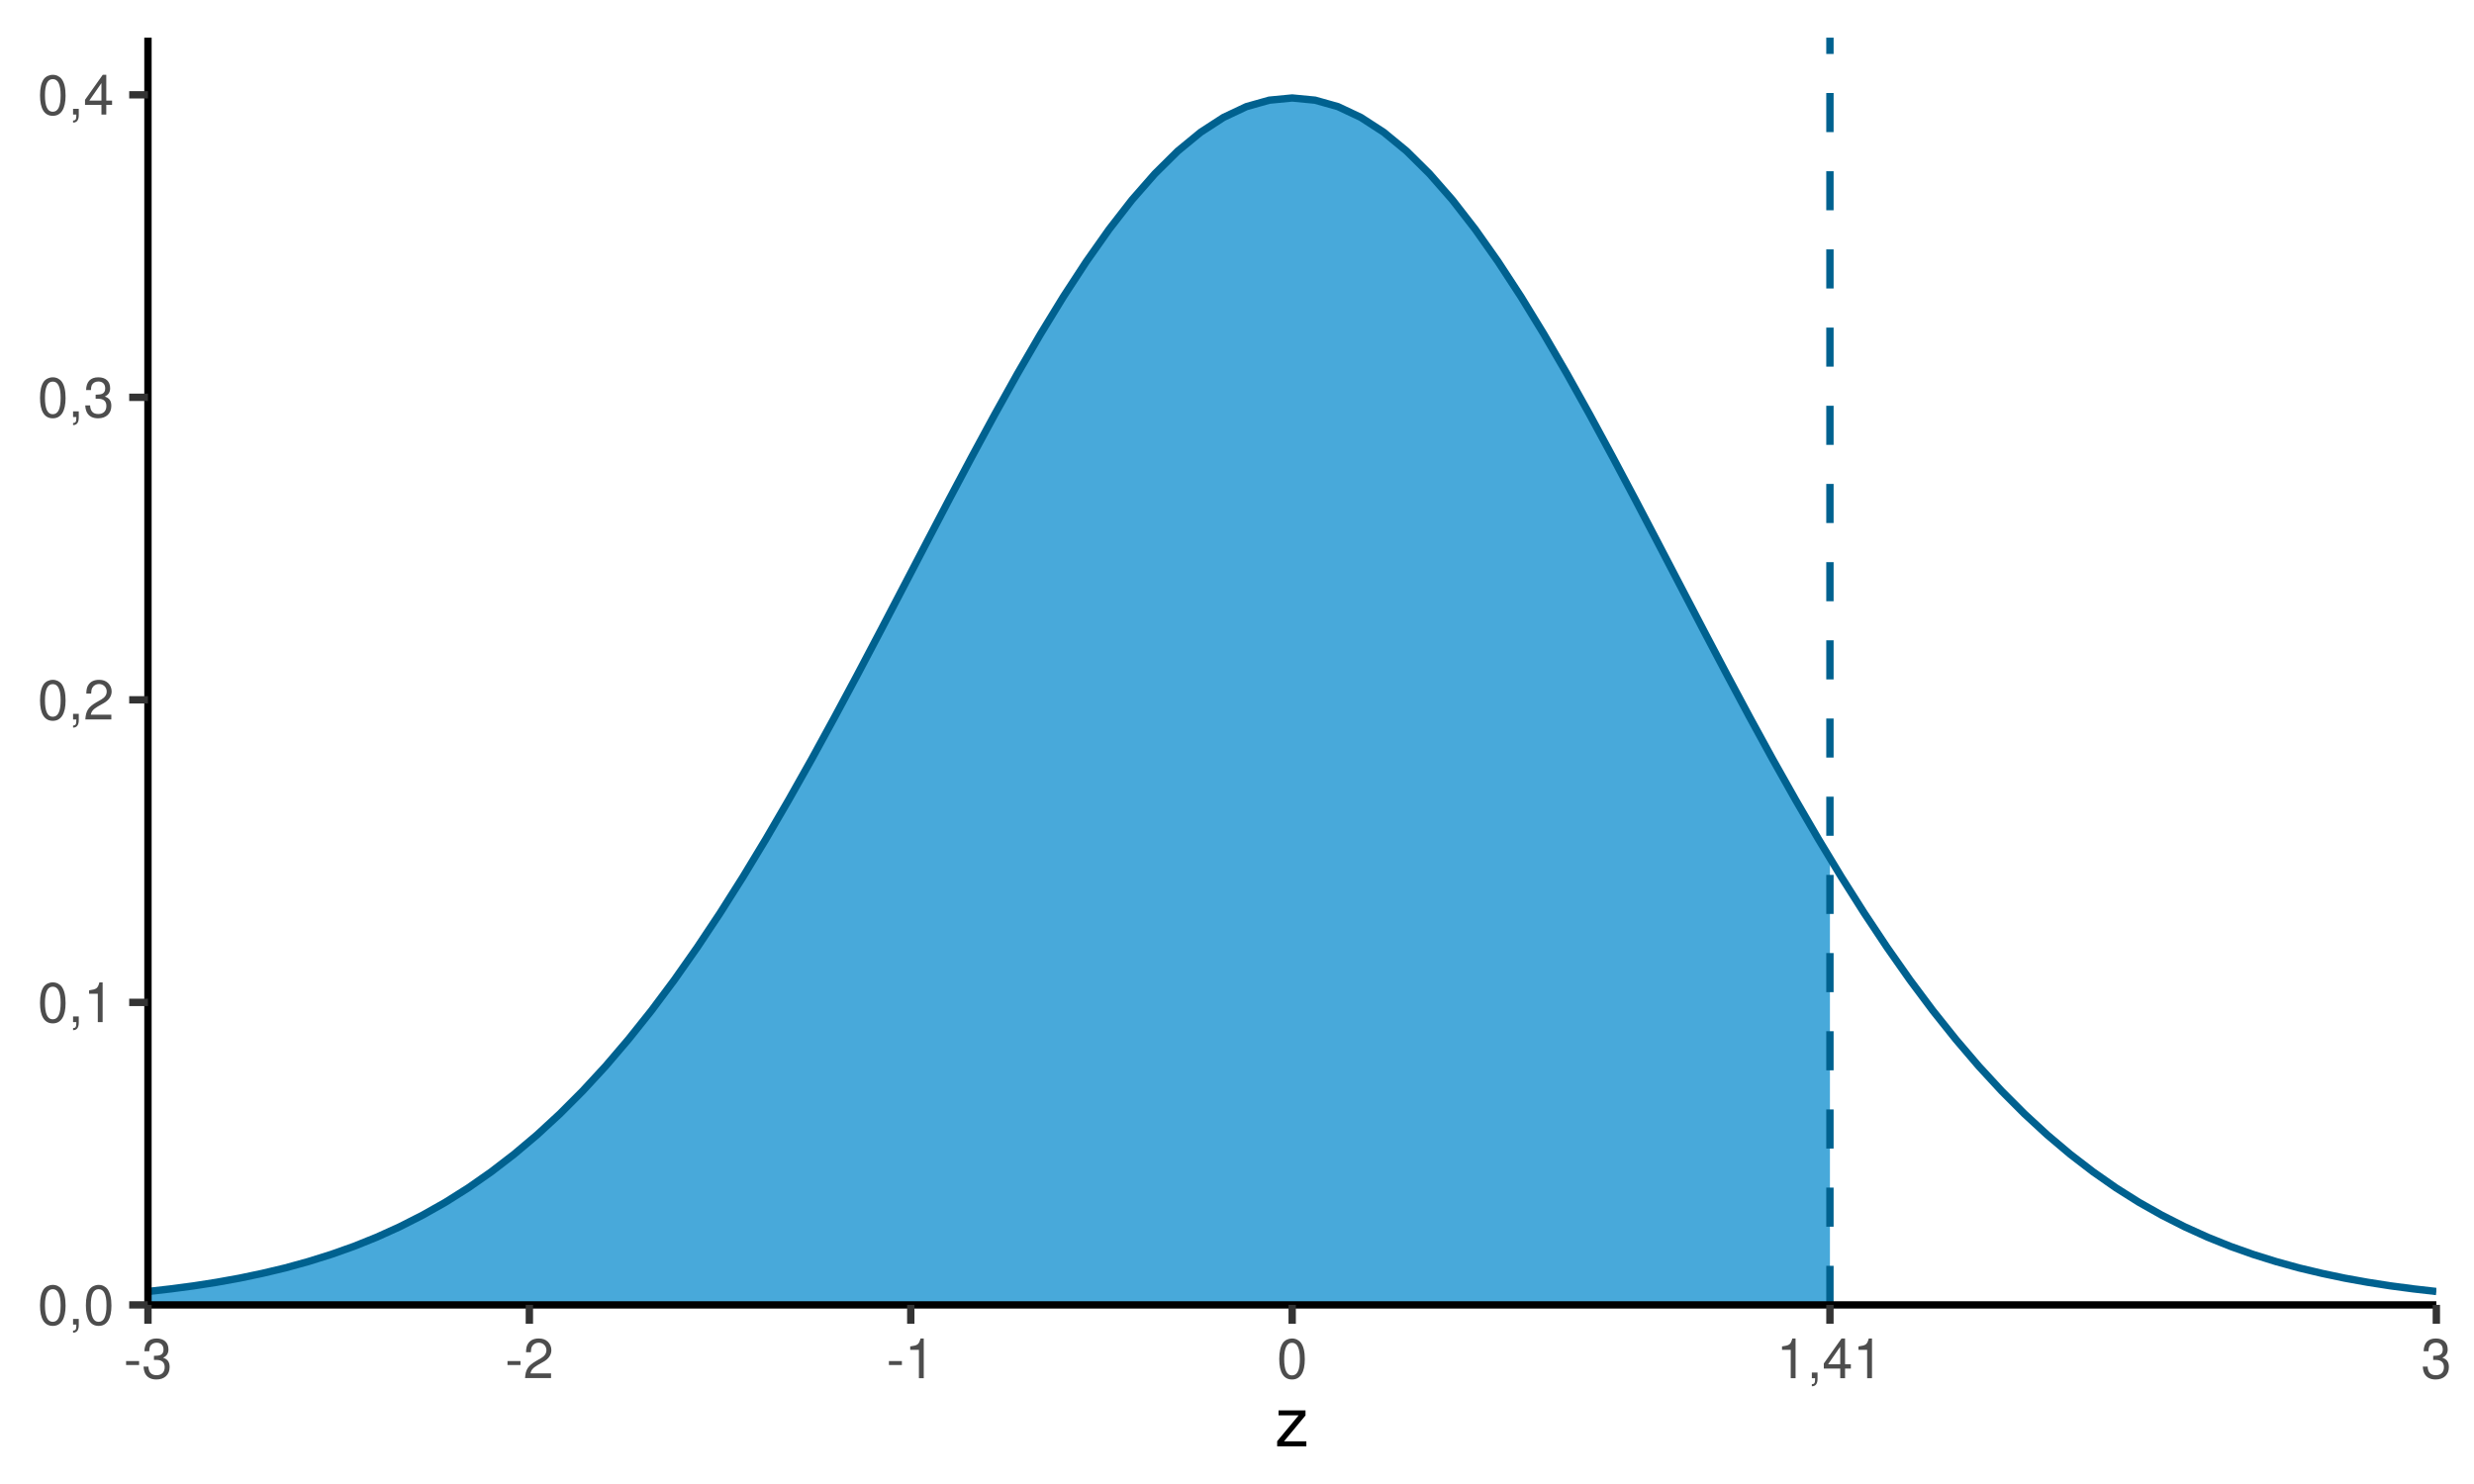
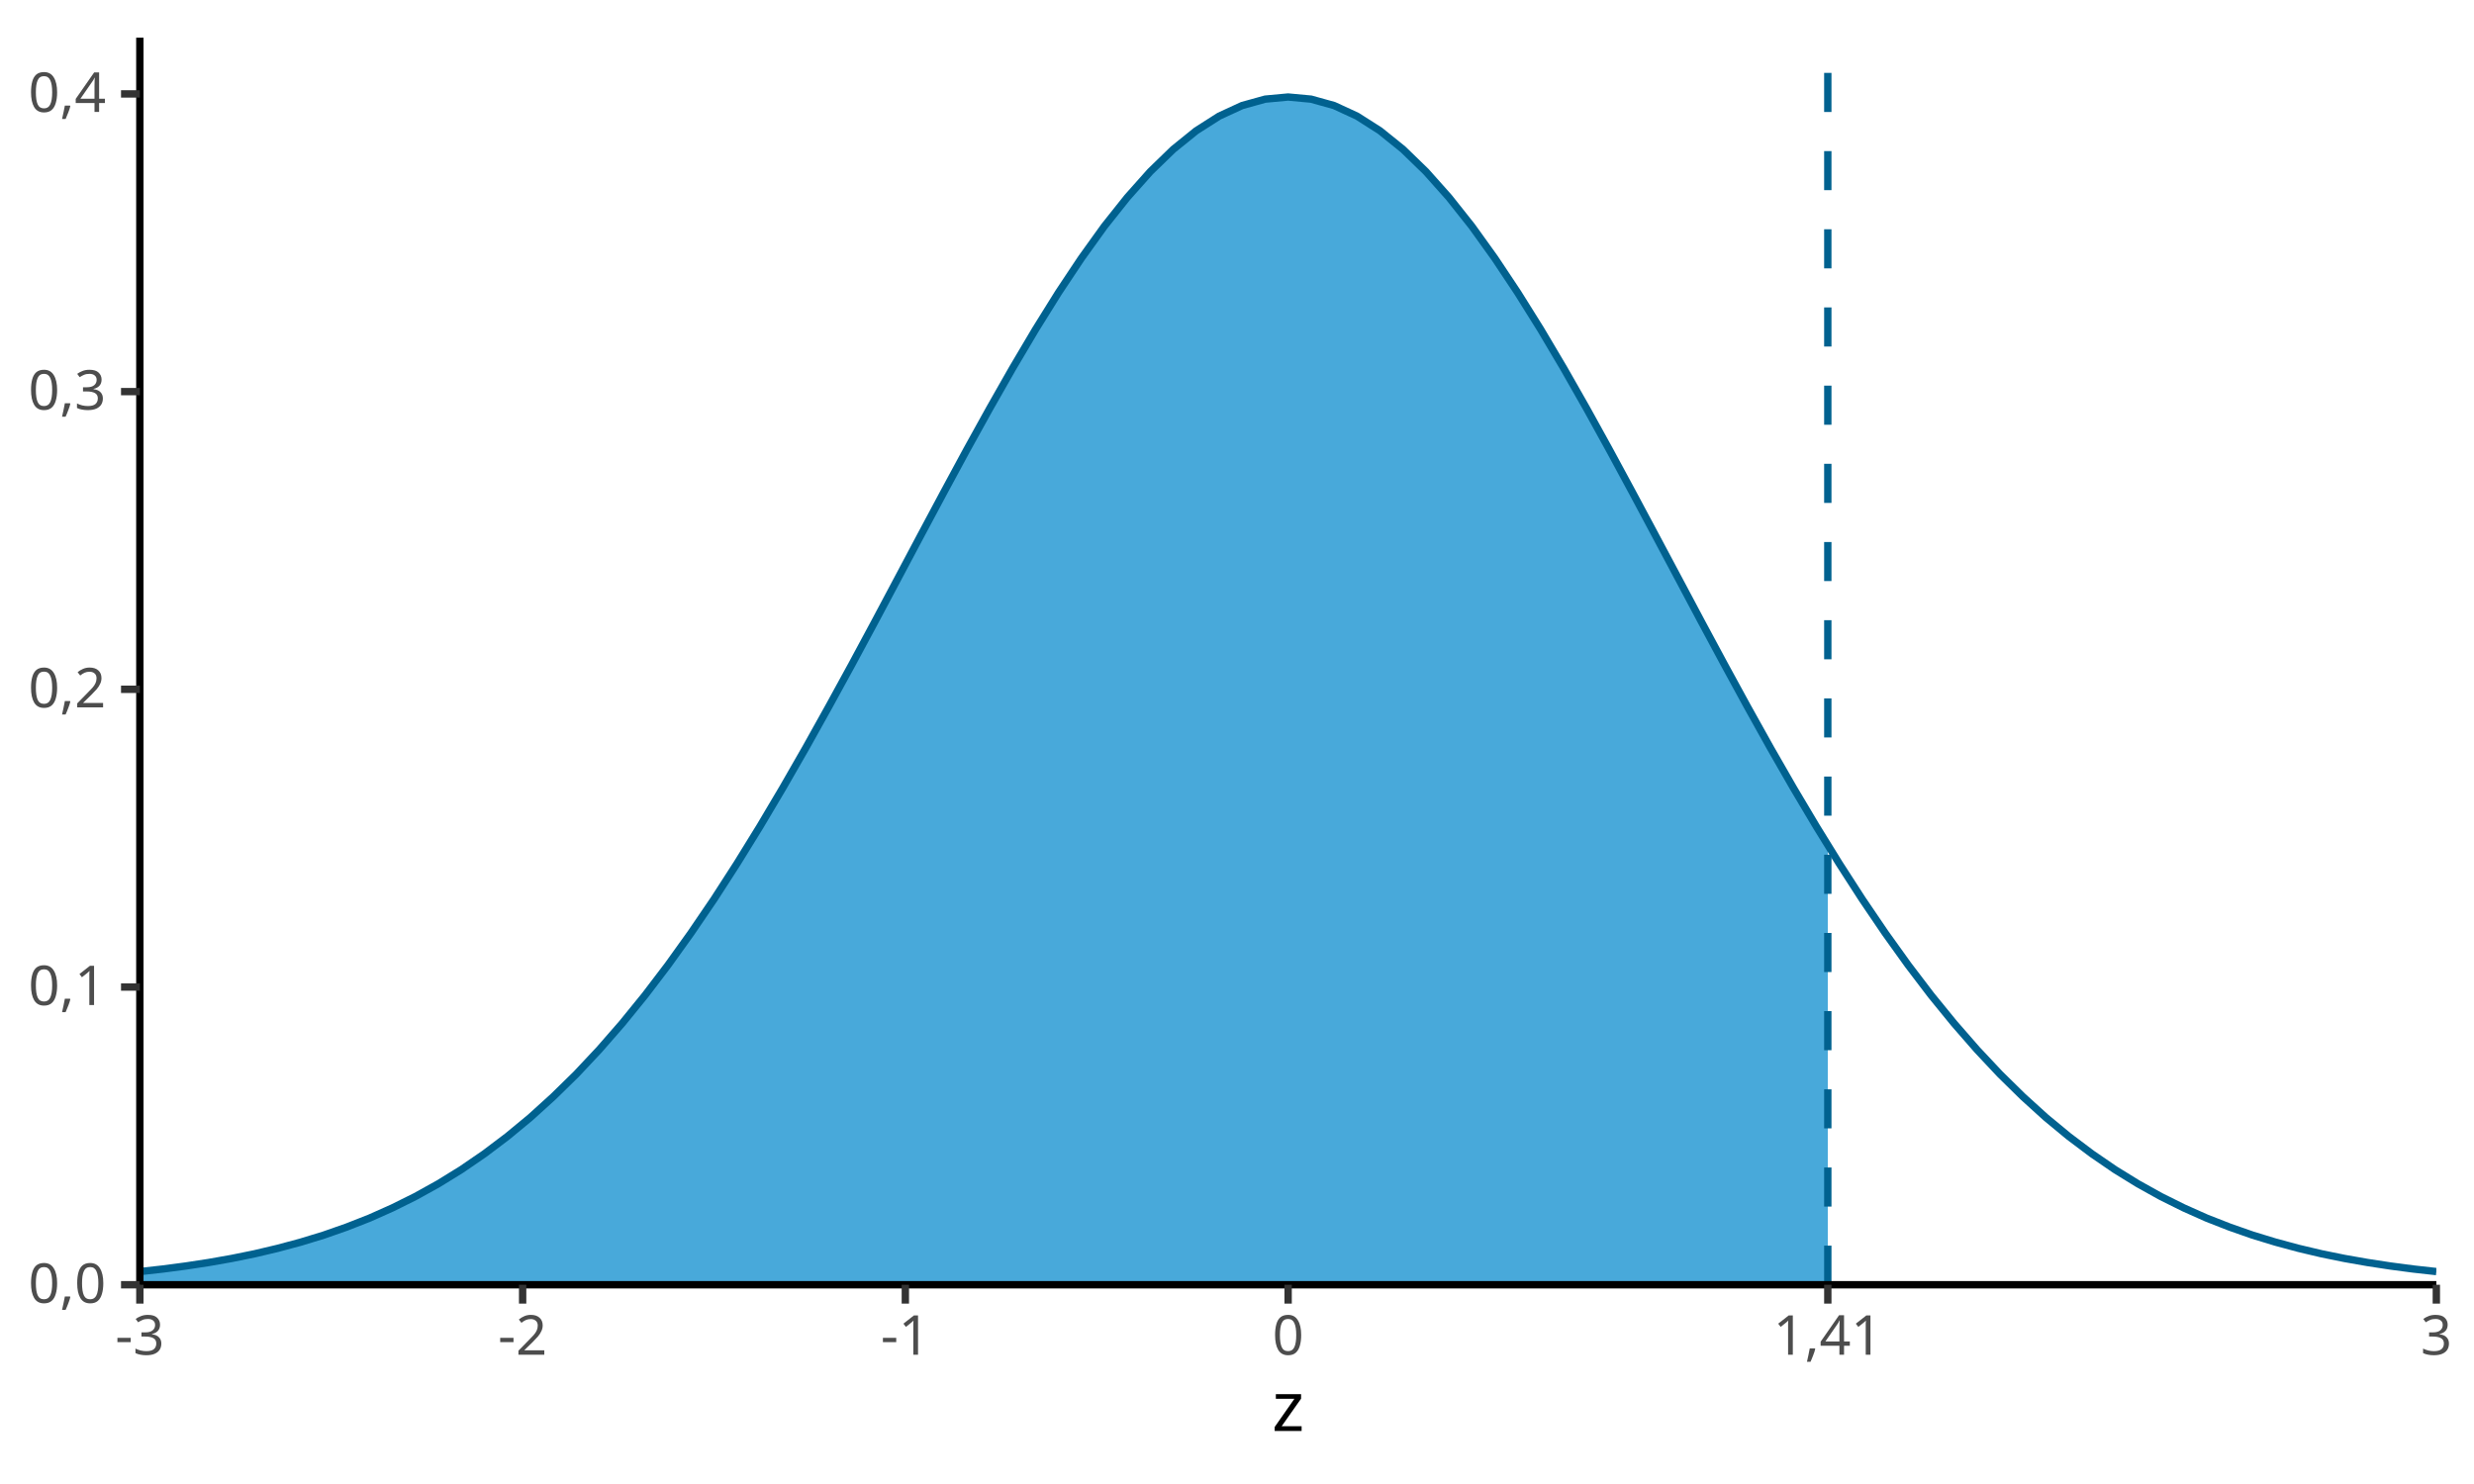
<svg xmlns="http://www.w3.org/2000/svg" class="svglite" width="360.00pt" height="216.00pt" viewBox="0 0 360.00 216.00">
  <defs>
    <style type="text/css">
    .svglite line, .svglite polyline, .svglite polygon, .svglite path, .svglite rect, .svglite circle {
      fill: none;
      stroke: #000000;
      stroke-linecap: round;
      stroke-linejoin: round;
      stroke-miterlimit: 10.00;
    }
  </style>
  </defs>
  <rect width="100%" height="100%" style="stroke: none; fill: #FFFFFF;" />
  <defs>
    <clipPath id="cpMC4wMHwzNjAuMDB8MC4wMHwyMTYuMDA=">
      <rect x="0.00" y="0.00" width="360.00" height="216.00" />
    </clipPath>
  </defs>
  <g clip-path="url(#cpMC4wMHwzNjAuMDB8MC4wMHwyMTYuMDA=)">
-     <rect x="0" y="0.00" width="360.00" height="216.00" style="stroke-width: 1.07; stroke: #FFFFFF; fill: #FFFFFF;" />
+     <rect x="0.00" y="0.00" width="360.00" height="216.00" style="stroke-width: 1.07; stroke: #FFFFFF; fill: #FFFFFF;" />
  </g>
  <defs>
-     <clipPath id="cpMjEuNTN8MzU0LjUyfDUuNDh8MTg5Ljkz">
-       <rect x="21.53" y="5.48" width="332.99" height="184.45" />
+     <clipPath id="cpMjAuMzV8MzU0LjUyfDUuNDh8MTg3LjAw">
+       <rect x="20.35" y="5.48" width="334.17" height="181.52" />
    </clipPath>
  </defs>
-   <g clip-path="url(#cpMjEuNTN8MzU0LjUyfDUuNDh8MTg5Ljkz)">
-     <rect x="21.53" y="5.48" width="332.99" height="184.45" style="stroke-width: 1.07; stroke: none; fill: #FFFFFF;" />
-     <polygon points="21.53,187.98 23.98,187.71 26.43,187.40 28.88,187.06 31.32,186.67 33.77,186.24 36.22,185.76 38.67,185.23 41.11,184.65 43.56,184.00 46.01,183.28 48.46,182.50 50.90,181.63 53.35,180.69 55.80,179.65 58.25,178.52 60.69,177.30 63.14,175.97 65.59,174.52 68.04,172.97 70.48,171.29 72.93,169.48 75.38,167.54 77.83,165.47 80.27,163.26 82.72,160.90 85.17,158.40 87.62,155.75 90.06,152.94 92.51,149.99 94.96,146.88 97.41,143.62 99.85,140.21 102.30,136.65 104.75,132.95 107.20,129.11 109.64,125.14 112.09,121.04 114.54,116.83 116.99,112.51 119.43,108.09 121.88,103.59 124.33,99.02 126.78,94.39 129.22,89.73 131.67,85.03 134.12,80.34 136.56,75.65 139.01,71.00 141.46,66.39 143.91,61.86 146.35,57.42 148.80,53.09 151.25,48.90 153.70,44.85 156.14,40.99 158.59,37.31 161.04,33.85 163.49,30.63 165.93,27.65 168.38,24.93 170.83,22.50 173.28,20.36 175.72,18.53 178.17,17.01 180.62,15.82 183.07,14.96 185.51,14.44 187.96,14.26 190.41,14.42 192.86,14.93 195.30,15.77 197.75,16.94 200.20,18.44 202.65,20.25 205.09,22.37 207.54,24.79 209.99,27.49 212.44,30.46 214.88,33.67 217.33,37.12 219.78,40.78 222.23,44.64 224.67,48.67 227.12,52.86 229.57,57.18 232.02,61.62 234.46,66.14 236.91,70.74 239.36,75.40 241.80,80.08 244.25,84.78 246.70,89.47 249.15,94.14 251.59,98.77 254.04,103.35 256.49,107.85 258.94,112.27 261.38,116.60 263.83,120.82 266.28,124.92 266.28,189.93 263.83,189.93 261.38,189.93 258.94,189.93 256.49,189.93 254.04,189.93 251.59,189.93 249.15,189.93 246.70,189.93 244.25,189.93 241.80,189.93 239.36,189.93 236.91,189.93 234.46,189.93 232.02,189.93 229.57,189.93 227.12,189.93 224.67,189.93 222.23,189.93 219.78,189.93 217.33,189.93 214.88,189.93 212.44,189.93 209.99,189.93 207.54,189.93 205.09,189.93 202.65,189.93 200.20,189.93 197.75,189.93 195.30,189.93 192.86,189.93 190.41,189.93 187.96,189.93 185.51,189.93 183.07,189.93 180.62,189.93 178.17,189.93 175.72,189.93 173.28,189.93 170.83,189.93 168.38,189.93 165.93,189.93 163.49,189.93 161.04,189.93 158.59,189.93 156.14,189.93 153.70,189.93 151.25,189.93 148.80,189.93 146.35,189.93 143.91,189.93 141.46,189.93 139.01,189.93 136.56,189.93 134.12,189.93 131.67,189.93 129.22,189.93 126.78,189.93 124.33,189.93 121.88,189.93 119.43,189.93 116.99,189.93 114.54,189.93 112.09,189.93 109.64,189.93 107.20,189.93 104.75,189.93 102.30,189.93 99.85,189.93 97.41,189.93 94.96,189.93 92.51,189.93 90.06,189.93 87.62,189.93 85.17,189.93 82.72,189.93 80.27,189.93 77.83,189.93 75.38,189.93 72.93,189.93 70.48,189.93 68.04,189.93 65.59,189.93 63.14,189.93 60.69,189.93 58.25,189.93 55.80,189.93 53.35,189.93 50.90,189.93 48.46,189.93 46.01,189.93 43.56,189.93 41.11,189.93 38.67,189.93 36.22,189.93 33.77,189.93 31.32,189.93 28.88,189.93 26.43,189.93 23.98,189.93 21.53,189.93 " style="stroke-width: 0.00; stroke: none; fill: #48A9DA;" />
-     <polyline points="21.53,187.98 23.98,187.71 26.43,187.40 28.88,187.06 31.32,186.67 33.77,186.24 36.22,185.76 38.67,185.23 41.11,184.65 43.56,184.00 46.01,183.28 48.46,182.50 50.90,181.63 53.35,180.69 55.80,179.65 58.25,178.52 60.69,177.30 63.14,175.97 65.59,174.52 68.04,172.97 70.48,171.29 72.93,169.48 75.38,167.54 77.83,165.47 80.27,163.26 82.72,160.90 85.17,158.40 87.62,155.75 90.06,152.94 92.51,149.99 94.96,146.88 97.41,143.62 99.85,140.21 102.30,136.65 104.75,132.95 107.20,129.11 109.64,125.14 112.09,121.04 114.54,116.83 116.99,112.51 119.43,108.09 121.88,103.59 124.33,99.02 126.78,94.39 129.22,89.73 131.67,85.03 134.12,80.34 136.56,75.65 139.01,71.00 141.46,66.39 143.91,61.86 146.35,57.42 148.80,53.09 151.25,48.90 153.70,44.85 156.14,40.99 158.59,37.31 161.04,33.85 163.49,30.63 165.93,27.65 168.38,24.93 170.83,22.50 173.28,20.36 175.72,18.53 178.17,17.01 180.62,15.82 183.07,14.96 185.51,14.44 187.96,14.26 190.41,14.42 192.86,14.93 195.30,15.77 197.75,16.94 200.20,18.44 202.65,20.25 205.09,22.37 207.54,24.79 209.99,27.49 212.44,30.46 214.88,33.67 217.33,37.12 219.78,40.78 222.23,44.64 224.67,48.67 227.12,52.86 229.57,57.18 232.02,61.62 234.46,66.14 236.91,70.74 239.36,75.40 241.80,80.08 244.25,84.78 246.70,89.47 249.15,94.14 251.59,98.77 254.04,103.35 256.49,107.85 258.94,112.27 261.38,116.60 263.83,120.82 266.28,124.92 " style="stroke-width: 1.07; stroke: none;" />
-     <polyline points="266.28,189.93 263.83,189.93 261.38,189.93 258.94,189.93 256.49,189.93 254.04,189.93 251.59,189.93 249.15,189.93 246.70,189.93 244.25,189.93 241.80,189.93 239.36,189.93 236.91,189.93 234.46,189.93 232.02,189.93 229.57,189.93 227.12,189.93 224.67,189.93 222.23,189.93 219.78,189.93 217.33,189.93 214.88,189.93 212.44,189.93 209.99,189.93 207.54,189.93 205.09,189.93 202.65,189.93 200.20,189.93 197.75,189.93 195.30,189.93 192.86,189.93 190.41,189.93 187.96,189.93 185.51,189.93 183.07,189.93 180.62,189.93 178.17,189.93 175.72,189.93 173.28,189.93 170.83,189.93 168.38,189.93 165.93,189.93 163.49,189.93 161.04,189.93 158.59,189.93 156.14,189.93 153.70,189.93 151.25,189.93 148.80,189.93 146.35,189.93 143.91,189.93 141.46,189.93 139.01,189.93 136.56,189.93 134.12,189.93 131.67,189.93 129.22,189.93 126.78,189.93 124.33,189.93 121.88,189.93 119.43,189.93 116.99,189.93 114.54,189.93 112.09,189.93 109.64,189.93 107.20,189.93 104.75,189.93 102.30,189.93 99.85,189.93 97.41,189.93 94.96,189.93 92.51,189.93 90.06,189.93 87.62,189.93 85.17,189.93 82.72,189.93 80.27,189.93 77.83,189.93 75.38,189.93 72.93,189.93 70.48,189.93 68.04,189.93 65.59,189.93 63.14,189.93 60.69,189.93 58.25,189.93 55.80,189.93 53.35,189.93 50.90,189.93 48.46,189.93 46.01,189.93 43.56,189.93 41.11,189.93 38.67,189.93 36.22,189.93 33.77,189.93 31.32,189.93 28.88,189.93 26.43,189.93 23.98,189.93 21.53,189.93 " style="stroke-width: 1.07; stroke: none;" />
-     <line x1="266.28" y1="189.93" x2="266.28" y2="5.48" style="stroke-width: 1.07; stroke: #00618F; stroke-dasharray: 5.69,5.69; stroke-linecap: butt;" />
-     <polyline points="21.53,187.98 24.86,187.60 28.19,187.16 31.52,186.64 34.85,186.04 38.18,185.34 41.51,184.55 44.84,183.63 48.17,182.59 51.50,181.41 54.83,180.07 58.16,178.56 61.49,176.87 64.82,174.99 68.15,172.89 71.48,170.56 74.81,168.00 78.14,165.19 81.47,162.12 84.80,158.78 88.13,155.17 91.46,151.27 94.79,147.10 98.12,142.64 101.45,137.90 104.78,132.90 108.11,127.64 111.44,122.14 114.77,116.42 118.10,110.51 121.43,104.42 124.76,98.21 128.09,91.89 131.42,85.51 134.75,79.12 138.08,72.76 141.41,66.49 144.74,60.34 148.07,54.37 151.40,48.64 154.73,43.20 158.06,38.10 161.39,33.38 164.72,29.09 168.05,25.29 171.38,21.99 174.71,19.25 178.04,17.09 181.37,15.52 184.70,14.58 188.03,14.26 191.36,14.58 194.69,15.52 198.02,17.09 201.35,19.25 204.68,21.99 208.01,25.29 211.34,29.09 214.67,33.38 218.00,38.10 221.33,43.20 224.66,48.64 227.99,54.37 231.32,60.34 234.65,66.49 237.98,72.76 241.31,79.12 244.64,85.51 247.97,91.89 251.30,98.21 254.62,104.42 257.95,110.51 261.28,116.42 264.61,122.14 267.94,127.64 271.27,132.90 274.60,137.90 277.93,142.64 281.26,147.10 284.59,151.27 287.92,155.17 291.25,158.78 294.58,162.12 297.91,165.19 301.24,168.00 304.57,170.56 307.90,172.89 311.23,174.99 314.56,176.87 317.89,178.56 321.22,180.07 324.55,181.41 327.88,182.59 331.21,183.63 334.54,184.55 337.87,185.34 341.20,186.04 344.53,186.64 347.86,187.16 351.19,187.60 354.52,187.98 " style="stroke-width: 1.07; stroke: #00618F; stroke-linecap: butt;" />
+   <g clip-path="url(#cpMjAuMzV8MzU0LjUyfDUuNDh8MTg3LjAw)">
+     <rect x="20.35" y="5.48" width="334.17" height="181.52" style="stroke-width: 1.07; stroke: none; fill: #FFFFFF;" />
+     <polygon points="20.35,185.08 22.81,184.81 25.27,184.51 27.72,184.17 30.18,183.79 32.63,183.37 35.09,182.90 37.55,182.38 40.00,181.80 42.46,181.16 44.92,180.46 47.37,179.68 49.83,178.83 52.28,177.90 54.74,176.89 57.20,175.78 59.65,174.57 62.11,173.26 64.56,171.84 67.02,170.30 69.48,168.65 71.93,166.88 74.39,164.97 76.84,162.93 79.30,160.75 81.76,158.43 84.21,155.97 86.67,153.36 89.13,150.60 91.58,147.69 94.04,144.63 96.49,141.42 98.95,138.07 101.41,134.57 103.86,130.93 106.32,127.15 108.77,123.24 111.23,119.21 113.69,115.06 116.14,110.81 118.60,106.46 121.06,102.03 123.51,97.54 125.97,92.98 128.42,88.39 130.88,83.77 133.34,79.15 135.79,74.54 138.25,69.96 140.70,65.43 143.16,60.96 145.62,56.59 148.07,52.33 150.53,48.21 152.98,44.23 155.44,40.42 157.90,36.81 160.35,33.40 162.81,30.23 165.27,27.29 167.72,24.62 170.18,22.23 172.63,20.12 175.09,18.32 177.55,16.83 180.00,15.66 182.46,14.81 184.91,14.30 187.37,14.12 189.83,14.28 192.28,14.78 194.74,15.60 197.20,16.76 199.65,18.23 202.11,20.02 204.56,22.11 207.02,24.49 209.48,27.14 211.93,30.06 214.39,33.22 216.84,36.62 219.30,40.22 221.76,44.02 224.21,47.99 226.67,52.11 229.12,56.36 231.58,60.72 234.04,65.18 236.49,69.71 238.95,74.29 241.41,78.90 243.86,83.52 246.32,88.14 248.77,92.73 251.23,97.29 253.69,101.79 256.14,106.22 258.60,110.58 261.05,114.83 263.51,118.99 265.97,123.02 265.97,187.00 263.51,187.00 261.05,187.00 258.60,187.00 256.14,187.00 253.69,187.00 251.23,187.00 248.77,187.00 246.32,187.00 243.86,187.00 241.41,187.00 238.95,187.00 236.49,187.00 234.04,187.00 231.58,187.00 229.12,187.00 226.67,187.00 224.21,187.00 221.76,187.00 219.30,187.00 216.84,187.00 214.39,187.00 211.93,187.00 209.48,187.00 207.02,187.00 204.56,187.00 202.11,187.00 199.65,187.00 197.20,187.00 194.74,187.00 192.28,187.00 189.83,187.00 187.37,187.00 184.91,187.00 182.46,187.00 180.00,187.00 177.55,187.00 175.09,187.00 172.63,187.00 170.18,187.00 167.72,187.00 165.27,187.00 162.81,187.00 160.35,187.00 157.90,187.00 155.44,187.00 152.98,187.00 150.53,187.00 148.07,187.00 145.62,187.00 143.16,187.00 140.70,187.00 138.25,187.00 135.79,187.00 133.34,187.00 130.88,187.00 128.42,187.00 125.97,187.00 123.51,187.00 121.06,187.00 118.60,187.00 116.14,187.00 113.69,187.00 111.23,187.00 108.77,187.00 106.32,187.00 103.86,187.00 101.41,187.00 98.95,187.00 96.49,187.00 94.04,187.00 91.58,187.00 89.13,187.00 86.67,187.00 84.21,187.00 81.76,187.00 79.30,187.00 76.84,187.00 74.39,187.00 71.93,187.00 69.48,187.00 67.02,187.00 64.56,187.00 62.11,187.00 59.65,187.00 57.20,187.00 54.74,187.00 52.28,187.00 49.83,187.00 47.37,187.00 44.92,187.00 42.46,187.00 40.00,187.00 37.55,187.00 35.09,187.00 32.63,187.00 30.18,187.00 27.72,187.00 25.27,187.00 22.81,187.00 20.35,187.00 " style="stroke-width: 0.00; stroke: none; fill: #48A9DA;" />
+     <polyline points="20.35,185.08 22.81,184.81 25.27,184.51 27.72,184.17 30.18,183.79 32.63,183.37 35.09,182.90 37.55,182.38 40.00,181.80 42.46,181.16 44.92,180.46 47.37,179.68 49.83,178.83 52.28,177.90 54.74,176.89 57.20,175.78 59.65,174.57 62.11,173.26 64.56,171.84 67.02,170.30 69.48,168.65 71.93,166.88 74.39,164.97 76.84,162.93 79.30,160.75 81.76,158.43 84.21,155.97 86.67,153.36 89.13,150.60 91.58,147.69 94.04,144.63 96.49,141.42 98.95,138.07 101.41,134.57 103.86,130.93 106.32,127.15 108.77,123.24 111.23,119.21 113.69,115.06 116.14,110.81 118.60,106.46 121.06,102.03 123.51,97.54 125.97,92.98 128.42,88.39 130.88,83.77 133.34,79.15 135.79,74.54 138.25,69.96 140.70,65.43 143.16,60.96 145.62,56.59 148.07,52.33 150.53,48.21 152.98,44.23 155.44,40.42 157.90,36.81 160.35,33.40 162.81,30.23 165.27,27.29 167.72,24.62 170.18,22.23 172.63,20.12 175.09,18.32 177.55,16.83 180.00,15.66 182.46,14.81 184.91,14.30 187.37,14.12 189.83,14.28 192.28,14.78 194.74,15.60 197.20,16.76 199.65,18.23 202.11,20.02 204.56,22.11 207.02,24.49 209.48,27.14 211.93,30.06 214.39,33.22 216.84,36.62 219.30,40.22 221.76,44.02 224.21,47.99 226.67,52.11 229.12,56.36 231.58,60.72 234.04,65.18 236.49,69.71 238.95,74.29 241.41,78.90 243.86,83.52 246.32,88.14 248.77,92.73 251.23,97.29 253.69,101.79 256.14,106.22 258.60,110.58 261.05,114.83 263.51,118.99 265.97,123.02 " style="stroke-width: 1.07; stroke: none;" />
+     <polyline points="265.97,187.00 263.51,187.00 261.05,187.00 258.60,187.00 256.14,187.00 253.69,187.00 251.23,187.00 248.77,187.00 246.32,187.00 243.86,187.00 241.41,187.00 238.95,187.00 236.49,187.00 234.04,187.00 231.58,187.00 229.12,187.00 226.67,187.00 224.21,187.00 221.76,187.00 219.30,187.00 216.84,187.00 214.39,187.00 211.93,187.00 209.48,187.00 207.02,187.00 204.56,187.00 202.11,187.00 199.65,187.00 197.20,187.00 194.74,187.00 192.28,187.00 189.83,187.00 187.37,187.00 184.91,187.00 182.46,187.00 180.00,187.00 177.55,187.00 175.09,187.00 172.63,187.00 170.18,187.00 167.72,187.00 165.27,187.00 162.81,187.00 160.35,187.00 157.90,187.00 155.44,187.00 152.98,187.00 150.53,187.00 148.07,187.00 145.62,187.00 143.16,187.00 140.70,187.00 138.25,187.00 135.79,187.00 133.34,187.00 130.88,187.00 128.42,187.00 125.97,187.00 123.51,187.00 121.06,187.00 118.60,187.00 116.14,187.00 113.69,187.00 111.23,187.00 108.77,187.00 106.32,187.00 103.86,187.00 101.41,187.00 98.95,187.00 96.49,187.00 94.04,187.00 91.58,187.00 89.13,187.00 86.67,187.00 84.21,187.00 81.76,187.00 79.30,187.00 76.84,187.00 74.39,187.00 71.93,187.00 69.48,187.00 67.02,187.00 64.56,187.00 62.11,187.00 59.65,187.00 57.20,187.00 54.74,187.00 52.28,187.00 49.83,187.00 47.37,187.00 44.92,187.00 42.46,187.00 40.00,187.00 37.55,187.00 35.09,187.00 32.63,187.00 30.18,187.00 27.72,187.00 25.27,187.00 22.81,187.00 20.35,187.00 " style="stroke-width: 1.07; stroke: none;" />
+     <line x1="265.97" y1="187.00" x2="265.97" y2="5.48" style="stroke-width: 1.07; stroke: #00618F; stroke-dasharray: 5.69,5.69; stroke-linecap: butt;" />
+     <polyline points="20.35,185.08 23.70,184.71 27.04,184.27 30.38,183.76 33.72,183.17 37.06,182.49 40.40,181.70 43.75,180.80 47.09,179.78 50.43,178.61 53.77,177.30 57.11,175.81 60.45,174.15 63.80,172.29 67.14,170.23 70.48,167.94 73.82,165.42 77.16,162.66 80.50,159.63 83.85,156.35 87.19,152.79 90.53,148.96 93.87,144.85 97.21,140.46 100.55,135.80 103.90,130.88 107.24,125.70 110.58,120.29 113.92,114.66 117.26,108.84 120.60,102.85 123.95,96.73 127.29,90.52 130.63,84.24 133.97,77.95 137.31,71.70 140.65,65.52 144.00,59.47 147.34,53.60 150.68,47.96 154.02,42.60 157.36,37.58 160.70,32.93 164.05,28.72 167.39,24.97 170.73,21.73 174.07,19.03 177.41,16.90 180.75,15.36 184.10,14.43 187.44,14.12 190.78,14.43 194.12,15.36 197.46,16.90 200.80,19.03 204.15,21.73 207.49,24.97 210.83,28.72 214.17,32.93 217.51,37.58 220.85,42.60 224.20,47.96 227.54,53.60 230.88,59.47 234.22,65.52 237.56,71.70 240.90,77.95 244.25,84.24 247.59,90.52 250.93,96.73 254.27,102.85 257.61,108.84 260.95,114.66 264.30,120.29 267.64,125.70 270.98,130.88 274.32,135.80 277.66,140.46 281.00,144.85 284.35,148.96 287.69,152.79 291.03,156.35 294.37,159.63 297.71,162.66 301.05,165.42 304.40,167.94 307.74,170.23 311.08,172.29 314.42,174.15 317.76,175.81 321.10,177.30 324.45,178.61 327.79,179.78 331.13,180.80 334.47,181.70 337.81,182.49 341.15,183.17 344.50,183.76 347.84,184.27 351.18,184.71 354.52,185.08 " style="stroke-width: 1.07; stroke: #00618F; stroke-linecap: butt;" />
  </g>
  <g clip-path="url(#cpMC4wMHwzNjAuMDB8MC4wMHwyMTYuMDA=)">
-     <polyline points="21.53,189.93 21.53,5.48 " style="stroke-width: 1.07; stroke-linecap: butt;" />
-     <text x="16.60" y="192.80" text-anchor="end" style="font-size: 8.00px; fill: #4D4D4D; font-family: Helvetica;" textLength="11.12px" lengthAdjust="spacingAndGlyphs">0,0</text>
-     <text x="16.60" y="148.77" text-anchor="end" style="font-size: 8.00px; fill: #4D4D4D; font-family: Helvetica;" textLength="11.12px" lengthAdjust="spacingAndGlyphs">0,1</text>
-     <text x="16.60" y="104.73" text-anchor="end" style="font-size: 8.00px; fill: #4D4D4D; font-family: Helvetica;" textLength="11.12px" lengthAdjust="spacingAndGlyphs">0,2</text>
-     <text x="16.60" y="60.70" text-anchor="end" style="font-size: 8.00px; fill: #4D4D4D; font-family: Helvetica;" textLength="11.12px" lengthAdjust="spacingAndGlyphs">0,3</text>
-     <text x="16.60" y="16.67" text-anchor="end" style="font-size: 8.00px; fill: #4D4D4D; font-family: Helvetica;" textLength="11.12px" lengthAdjust="spacingAndGlyphs">0,4</text>
-     <polyline points="18.80,189.93 21.53,189.93 " style="stroke-width: 1.07; stroke: #333333; stroke-linecap: butt;" />
-     <polyline points="18.80,145.90 21.53,145.90 " style="stroke-width: 1.07; stroke: #333333; stroke-linecap: butt;" />
-     <polyline points="18.80,101.86 21.53,101.86 " style="stroke-width: 1.07; stroke: #333333; stroke-linecap: butt;" />
-     <polyline points="18.80,57.83 21.53,57.83 " style="stroke-width: 1.07; stroke: #333333; stroke-linecap: butt;" />
-     <polyline points="18.80,13.80 21.53,13.80 " style="stroke-width: 1.07; stroke: #333333; stroke-linecap: butt;" />
-     <polyline points="21.53,189.93 354.52,189.93 " style="stroke-width: 1.07; stroke-linecap: butt;" />
-     <polyline points="21.53,192.67 21.53,189.93 " style="stroke-width: 1.07; stroke: #333333; stroke-linecap: butt;" />
-     <polyline points="77.03,192.67 77.03,189.93 " style="stroke-width: 1.07; stroke: #333333; stroke-linecap: butt;" />
-     <polyline points="132.53,192.67 132.53,189.93 " style="stroke-width: 1.07; stroke: #333333; stroke-linecap: butt;" />
-     <polyline points="188.03,192.67 188.03,189.93 " style="stroke-width: 1.07; stroke: #333333; stroke-linecap: butt;" />
-     <polyline points="266.28,192.67 266.28,189.93 " style="stroke-width: 1.07; stroke: #333333; stroke-linecap: butt;" />
-     <polyline points="354.52,192.67 354.52,189.93 " style="stroke-width: 1.07; stroke: #333333; stroke-linecap: butt;" />
-     <text x="21.53" y="200.60" text-anchor="middle" style="font-size: 8.00px; fill: #4D4D4D; font-family: Helvetica;" textLength="7.11px" lengthAdjust="spacingAndGlyphs">-3</text>
-     <text x="77.03" y="200.60" text-anchor="middle" style="font-size: 8.00px; fill: #4D4D4D; font-family: Helvetica;" textLength="7.11px" lengthAdjust="spacingAndGlyphs">-2</text>
-     <text x="132.53" y="200.60" text-anchor="middle" style="font-size: 8.00px; fill: #4D4D4D; font-family: Helvetica;" textLength="7.11px" lengthAdjust="spacingAndGlyphs">-1</text>
-     <text x="188.03" y="200.60" text-anchor="middle" style="font-size: 8.00px; fill: #4D4D4D; font-family: Helvetica;" textLength="4.45px" lengthAdjust="spacingAndGlyphs">0</text>
-     <text x="266.28" y="200.60" text-anchor="middle" style="font-size: 8.00px; fill: #4D4D4D; font-family: Helvetica;" textLength="15.57px" lengthAdjust="spacingAndGlyphs">1,41</text>
-     <text x="354.52" y="200.60" text-anchor="middle" style="font-size: 8.00px; fill: #4D4D4D; font-family: Helvetica;" textLength="4.45px" lengthAdjust="spacingAndGlyphs">3</text>
-     <text x="188.03" y="210.52" text-anchor="middle" style="font-size: 10.00px; font-family: Helvetica;" textLength="5.00px" lengthAdjust="spacingAndGlyphs">z</text>
+     <polyline points="20.35,187.00 20.35,5.48 " style="stroke-width: 1.07; stroke-linecap: butt;" />
+     <text x="15.42" y="189.63" text-anchor="end" style="font-size: 8.00px; fill: #4D4D4D; font-family: Source Sans Pro;" textLength="9.94px" lengthAdjust="spacingAndGlyphs">0,0</text>
+     <text x="15.42" y="146.29" text-anchor="end" style="font-size: 8.00px; fill: #4D4D4D; font-family: Source Sans Pro;" textLength="9.94px" lengthAdjust="spacingAndGlyphs">0,1</text>
+     <text x="15.42" y="102.96" text-anchor="end" style="font-size: 8.00px; fill: #4D4D4D; font-family: Source Sans Pro;" textLength="9.94px" lengthAdjust="spacingAndGlyphs">0,2</text>
+     <text x="15.42" y="59.62" text-anchor="end" style="font-size: 8.00px; fill: #4D4D4D; font-family: Source Sans Pro;" textLength="9.94px" lengthAdjust="spacingAndGlyphs">0,3</text>
+     <text x="15.42" y="16.29" text-anchor="end" style="font-size: 8.00px; fill: #4D4D4D; font-family: Source Sans Pro;" textLength="9.94px" lengthAdjust="spacingAndGlyphs">0,4</text>
+     <polyline points="17.61,187.00 20.35,187.00 " style="stroke-width: 1.07; stroke: #333333; stroke-linecap: butt;" />
+     <polyline points="17.61,143.67 20.35,143.67 " style="stroke-width: 1.07; stroke: #333333; stroke-linecap: butt;" />
+     <polyline points="17.61,100.33 20.35,100.33 " style="stroke-width: 1.07; stroke: #333333; stroke-linecap: butt;" />
+     <polyline points="17.61,57.00 20.35,57.00 " style="stroke-width: 1.07; stroke: #333333; stroke-linecap: butt;" />
+     <polyline points="17.61,13.67 20.35,13.67 " style="stroke-width: 1.07; stroke: #333333; stroke-linecap: butt;" />
+     <polyline points="20.35,187.00 354.52,187.00 " style="stroke-width: 1.07; stroke-linecap: butt;" />
+     <polyline points="20.35,189.74 20.35,187.00 " style="stroke-width: 1.07; stroke: #333333; stroke-linecap: butt;" />
+     <polyline points="76.05,189.74 76.05,187.00 " style="stroke-width: 1.07; stroke: #333333; stroke-linecap: butt;" />
+     <polyline points="131.74,189.74 131.74,187.00 " style="stroke-width: 1.07; stroke: #333333; stroke-linecap: butt;" />
+     <polyline points="187.44,189.74 187.44,187.00 " style="stroke-width: 1.07; stroke: #333333; stroke-linecap: butt;" />
+     <polyline points="265.97,189.74 265.97,187.00 " style="stroke-width: 1.07; stroke: #333333; stroke-linecap: butt;" />
+     <polyline points="354.52,189.74 354.52,187.00 " style="stroke-width: 1.07; stroke: #333333; stroke-linecap: butt;" />
+     <text x="20.35" y="197.18" text-anchor="middle" style="font-size: 8.00px; fill: #4D4D4D; font-family: Source Sans Pro;" textLength="6.47px" lengthAdjust="spacingAndGlyphs">-3</text>
+     <text x="76.05" y="197.18" text-anchor="middle" style="font-size: 8.00px; fill: #4D4D4D; font-family: Source Sans Pro;" textLength="6.47px" lengthAdjust="spacingAndGlyphs">-2</text>
+     <text x="131.74" y="197.18" text-anchor="middle" style="font-size: 8.00px; fill: #4D4D4D; font-family: Source Sans Pro;" textLength="6.47px" lengthAdjust="spacingAndGlyphs">-1</text>
+     <text x="187.44" y="197.18" text-anchor="middle" style="font-size: 8.00px; fill: #4D4D4D; font-family: Source Sans Pro;" textLength="3.97px" lengthAdjust="spacingAndGlyphs">0</text>
+     <text x="265.97" y="197.18" text-anchor="middle" style="font-size: 8.00px; fill: #4D4D4D; font-family: Source Sans Pro;" textLength="13.92px" lengthAdjust="spacingAndGlyphs">1,41</text>
+     <text x="354.52" y="197.18" text-anchor="middle" style="font-size: 8.00px; fill: #4D4D4D; font-family: Source Sans Pro;" textLength="3.97px" lengthAdjust="spacingAndGlyphs">3</text>
+     <text x="187.44" y="208.28" text-anchor="middle" style="font-size: 10.00px; font-family: Source Sans Pro;" textLength="4.25px" lengthAdjust="spacingAndGlyphs">z</text>
  </g>
</svg>
